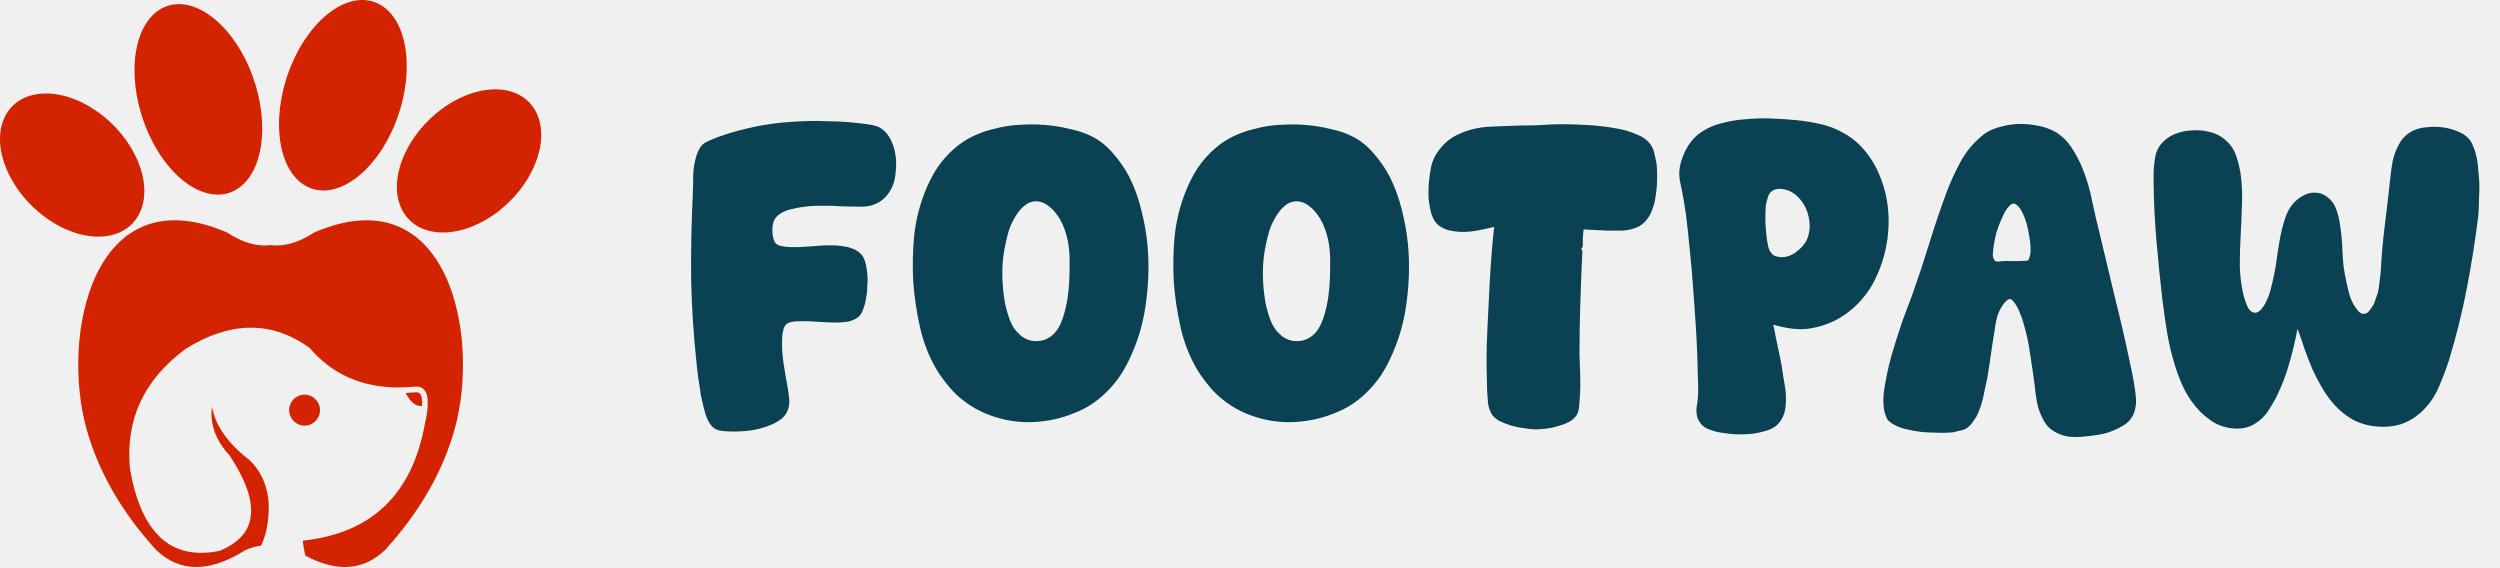
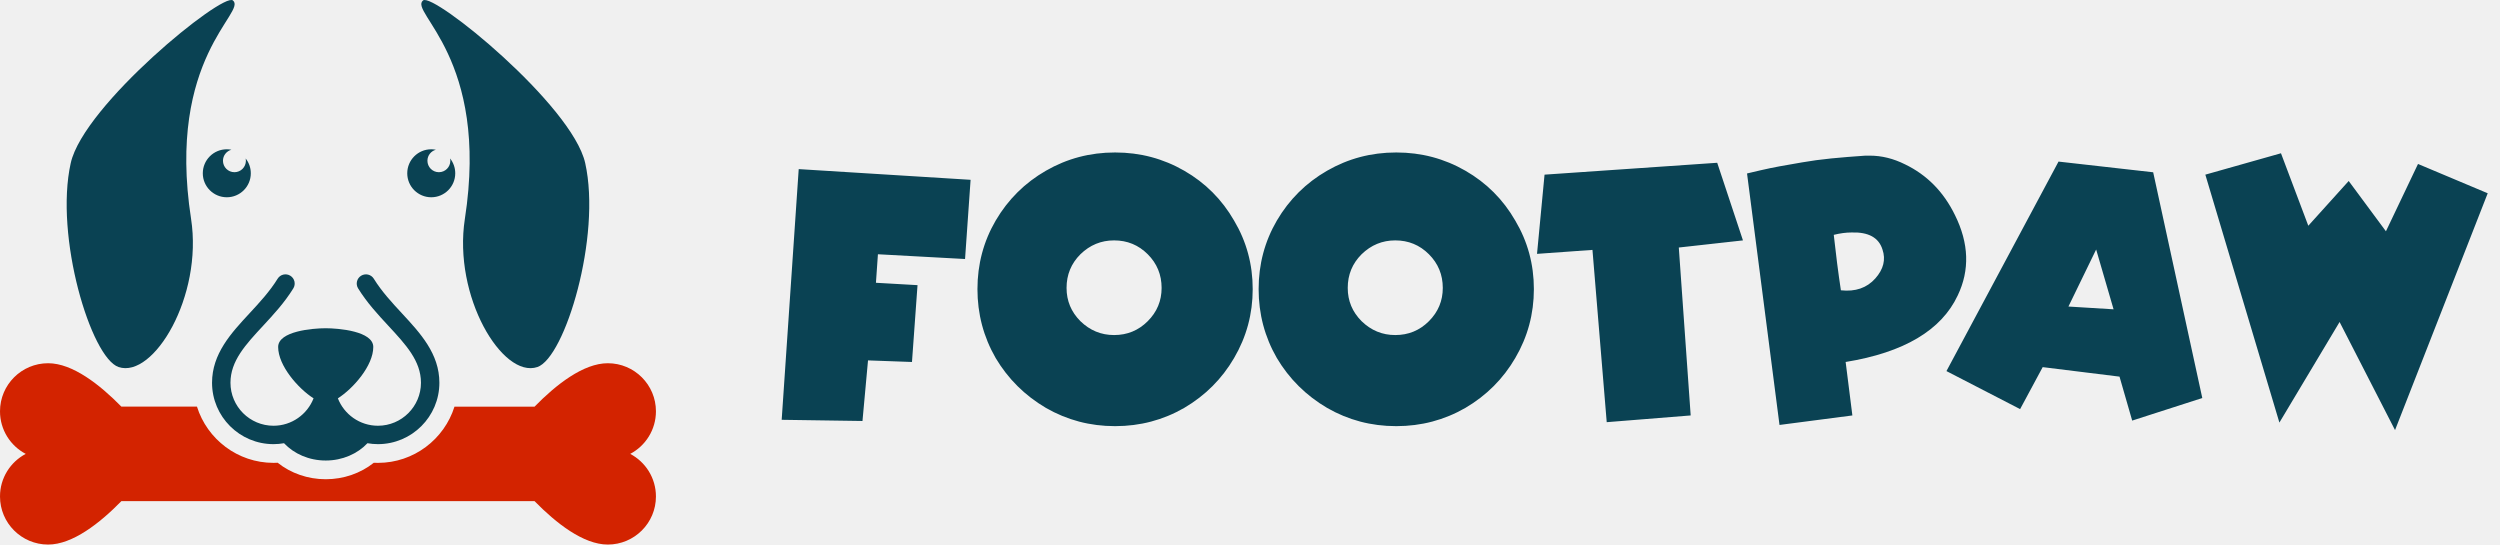
- <svg xmlns="http://www.w3.org/2000/svg" width="194" height="44" viewBox="0 0 194 44" fill="none">
-   <g clip-path="url(#clip0_273_1934)">
-     <path fill-rule="evenodd" clip-rule="evenodd" d="M14.42 27.062C17.887 24.907 21.088 24.883 24.018 26.991C25.744 29.01 28.008 30.035 30.807 30.066C31.259 30.07 31.723 30.05 32.201 30.003C32.997 29.94 33.315 30.564 33.158 31.873C33.121 32.177 33.058 32.517 32.97 32.895C31.983 38.369 28.828 41.389 23.501 41.956C23.539 42.381 23.607 42.77 23.708 43.123C24.805 43.707 25.824 44 26.765 44C27.909 44 28.941 43.565 29.862 42.697C32.519 39.791 34.32 36.684 35.26 33.377C37.341 26.062 34.784 13.552 24.382 18.042C23.361 18.706 22.404 19.042 21.512 19.049C21.339 19.051 21.168 19.04 21 19.017C20.831 19.04 20.661 19.051 20.488 19.049C19.596 19.042 18.639 18.706 17.619 18.042C7.215 13.552 4.658 26.062 6.74 33.377C7.68 36.684 9.48 39.791 12.139 42.697C13.058 43.565 14.091 44 15.235 44C16.389 44 17.66 43.56 19.049 42.681L19.065 42.673C19.465 42.508 19.863 42.396 20.261 42.338C20.387 42.06 20.5 41.765 20.598 41.451C21.18 39.024 20.779 37.116 19.393 35.726C17.7 34.436 16.718 33.045 16.447 31.553C16.278 32.917 16.737 34.183 17.825 35.351C20.282 39.081 20.017 41.546 17.03 42.748C13.282 43.514 10.97 41.408 10.094 36.432C9.704 32.6 11.146 29.476 14.42 27.062Z" fill="#D32300" />
-     <path fill-rule="evenodd" clip-rule="evenodd" d="M23.588 30.628C22.929 30.654 22.415 31.212 22.441 31.875C22.467 32.537 23.024 33.053 23.683 33.027C24.343 33 24.857 32.443 24.83 31.78C24.804 31.117 24.248 30.602 23.588 30.628Z" fill="#D32300" />
-     <path fill-rule="evenodd" clip-rule="evenodd" d="M29.674 0.47C31.825 1.899 32.194 6.158 30.501 9.979C28.806 13.801 25.691 15.742 23.54 14.312C21.39 12.883 21.02 8.624 22.715 4.803C24.408 0.981 27.525 -0.959 29.674 0.47Z" fill="#D32300" />
-     <path fill-rule="evenodd" clip-rule="evenodd" d="M41.647 8.794C42.725 11.083 41.251 14.594 38.353 16.635C35.455 18.674 32.231 18.473 31.152 16.183C30.073 13.894 31.548 10.383 34.446 8.342C37.344 6.302 40.569 6.504 41.647 8.794Z" fill="#D32300" />
-     <path fill-rule="evenodd" clip-rule="evenodd" d="M12.325 0.791C10.176 2.22 9.806 6.478 11.5 10.3C13.194 14.122 16.31 16.062 18.46 14.633C20.61 13.204 20.979 8.946 19.286 5.123C17.592 1.301 14.475 -0.638 12.325 0.791Z" fill="#D32300" />
-     <path fill-rule="evenodd" clip-rule="evenodd" d="M0.353 9.114C-0.725 11.403 0.749 14.915 3.647 16.955C6.545 18.995 9.769 18.793 10.848 16.504C11.926 14.214 10.452 10.703 7.554 8.663C4.656 6.622 1.432 6.824 0.353 9.114Z" fill="#D32300" />
-     <path fill-rule="evenodd" clip-rule="evenodd" d="M32.234 30.444C31.988 30.468 31.747 30.485 31.513 30.495L31.481 30.497C31.672 30.865 31.878 31.135 32.099 31.305C32.296 31.456 32.512 31.522 32.749 31.506C32.776 31.103 32.741 30.81 32.646 30.625C32.576 30.489 32.438 30.429 32.234 30.444Z" fill="#D32300" />
+ <svg xmlns="http://www.w3.org/2000/svg" width="202" height="44" viewBox="0 0 202 44" fill="none">
+   <path d="M63.16 33.92L64.536 13.664L78.424 14.528L77.976 20.928L70.936 20.544L70.776 22.848L74.136 23.04L73.688 29.248L70.136 29.12L69.688 34.016L63.16 33.92ZM90.114 12.32C92.119 12.32 93.975 12.811 95.682 13.792C97.388 14.773 98.732 16.117 99.714 17.824C100.716 19.509 101.218 21.355 101.218 23.36C101.218 25.365 100.716 27.221 99.714 28.928C98.732 30.613 97.388 31.957 95.682 32.96C93.975 33.941 92.119 34.432 90.114 34.432H90.082C88.076 34.432 86.22 33.941 84.514 32.96C82.807 31.957 81.452 30.613 80.45 28.928C79.468 27.221 78.978 25.365 78.978 23.36C78.978 21.355 79.468 19.509 80.45 17.824C81.452 16.117 82.807 14.773 84.514 13.792C86.22 12.811 88.076 12.32 90.082 12.32H90.114ZM90.018 19.424C88.972 19.424 88.066 19.797 87.298 20.544C86.551 21.291 86.178 22.197 86.178 23.264C86.178 24.309 86.551 25.205 87.298 25.952C88.066 26.699 88.972 27.072 90.018 27.072C91.084 27.072 91.991 26.699 92.738 25.952C93.484 25.205 93.858 24.309 93.858 23.264C93.858 22.197 93.484 21.291 92.738 20.544C91.991 19.797 91.084 19.424 90.018 19.424ZM112.833 12.32C114.838 12.32 116.694 12.811 118.401 13.792C120.107 14.773 121.451 16.117 122.433 17.824C123.435 19.509 123.937 21.355 123.937 23.36C123.937 25.365 123.435 27.221 122.433 28.928C121.451 30.613 120.107 31.957 118.401 32.96C116.694 33.941 114.838 34.432 112.833 34.432H112.801C110.795 34.432 108.939 33.941 107.233 32.96C105.526 31.957 104.171 30.613 103.169 28.928C102.187 27.221 101.697 25.365 101.697 23.36C101.697 21.355 102.187 19.509 103.169 17.824C104.171 16.117 105.526 14.773 107.233 13.792C108.939 12.811 110.795 12.32 112.801 12.32H112.833ZM112.737 19.424C111.691 19.424 110.785 19.797 110.017 20.544C109.27 21.291 108.897 22.197 108.897 23.264C108.897 24.309 109.27 25.205 110.017 25.952C110.785 26.699 111.691 27.072 112.737 27.072C113.803 27.072 114.71 26.699 115.457 25.952C116.203 25.205 116.577 24.309 116.577 23.264C116.577 22.197 116.203 21.291 115.457 20.544C114.71 19.797 113.803 19.424 112.737 19.424ZM128.671 20.192L124.191 20.512L124.799 14.112L138.751 13.152L140.831 19.424L135.647 20L136.607 33.568L129.823 34.112L128.671 20.192ZM151.08 12.576C152.04 12.576 152.989 12.811 153.928 13.28C155.699 14.133 157.043 15.499 157.96 17.376C159.091 19.659 159.165 21.824 158.184 23.872C156.861 26.688 153.843 28.48 149.128 29.248L149.672 33.568L143.784 34.336L141.16 14.016C141.331 13.973 141.693 13.888 142.248 13.76C142.803 13.632 143.315 13.525 143.784 13.44C144.275 13.355 144.883 13.248 145.608 13.12C146.333 12.992 147.123 12.885 147.976 12.8C148.851 12.715 149.768 12.64 150.728 12.576C150.856 12.576 150.973 12.576 151.08 12.576ZM149.608 18.784C149.16 18.784 148.68 18.848 148.168 18.976C148.339 20.555 148.531 22.048 148.744 23.456C149.917 23.584 150.845 23.264 151.528 22.496C152.189 21.749 152.381 20.971 152.104 20.16C151.805 19.2 150.973 18.741 149.608 18.784ZM166.329 13.056L173.977 13.92L177.945 32.16L172.281 33.984L171.257 30.432L165.049 29.664L163.225 33.056L157.273 29.984L166.329 13.056ZM169.369 20.16L167.129 24.768L170.777 24.992L169.369 20.16ZM178.191 14.112L184.303 12.384L186.511 18.24L189.775 14.624L192.783 18.688L195.375 13.248L201.007 15.616L193.519 34.752L189.039 26.016L184.175 34.144L178.191 14.112Z" fill="#0A4253" />
+   <g clip-path="url(#clip0_2001_2608)">
+     <path d="M20.265 14.002C20.265 13.549 20.11 13.135 19.85 12.806C19.862 12.864 19.869 12.926 19.869 12.988C19.869 13.5 19.454 13.914 18.942 13.914C18.431 13.914 18.016 13.499 18.016 12.988C18.016 12.562 18.306 12.207 18.698 12.099C18.578 12.076 18.453 12.062 18.326 12.062C17.255 12.062 16.386 12.93 16.386 14.001C16.386 15.072 17.255 15.939 18.326 15.939C19.397 15.94 20.265 15.072 20.265 14.002Z" fill="#0A4253" />
+     <path d="M36.388 12.988C36.388 13.5 35.973 13.914 35.462 13.914C34.95 13.914 34.536 13.499 34.536 12.988C34.536 12.562 34.825 12.207 35.218 12.099C35.097 12.076 34.973 12.062 34.845 12.062C33.774 12.062 32.906 12.93 32.906 14.001C32.906 15.072 33.774 15.939 34.845 15.939C35.916 15.939 36.784 15.072 36.784 14.001C36.784 13.549 36.629 13.134 36.37 12.805C36.382 12.865 36.388 12.926 36.388 12.988Z" fill="#0A4253" />
+     <path d="M18.816 0.034C17.986 -0.63 6.765 8.491 5.716 13.175C4.391 19.09 7.349 28.907 9.584 29.657C12.401 30.603 16.408 23.944 15.438 17.679C13.423 4.649 19.993 0.976 18.816 0.034Z" fill="#0A4253" />
+     <path d="M47.284 13.175C46.235 8.491 35.015 -0.63 34.184 0.034C33.007 0.976 39.577 4.649 37.562 17.679C36.592 23.944 40.599 30.603 43.416 29.657C45.651 28.907 48.609 19.09 47.284 13.175Z" fill="#0A4253" />
+     <path d="M50.922 36.674C52.157 36.024 52.999 34.727 53 33.235C53 31.089 51.259 29.349 49.111 29.349C47.137 29.349 44.938 31.074 43.192 32.857H36.722C35.898 35.486 33.437 37.4 30.538 37.4C30.427 37.4 30.316 37.397 30.204 37.391C29.135 38.244 27.759 38.722 26.32 38.722C24.881 38.722 23.505 38.244 22.436 37.39C22.323 37.396 22.21 37.399 22.098 37.399C19.199 37.399 16.739 35.486 15.915 32.856H9.808C8.061 31.074 5.862 29.349 3.888 29.349C1.74 29.349 0 31.089 0 33.235C0 34.728 0.842 36.024 2.078 36.674C0.842 37.325 0 38.621 0 40.114C0 42.261 1.74 44 3.888 44C5.862 44 8.062 42.275 9.808 40.492H43.191C44.938 42.275 47.137 44 49.111 44C51.259 44 53 42.261 53 40.114C52.999 38.622 52.158 37.326 50.922 36.674Z" fill="#D32300" />
+     <path d="M30.202 22.52C29.986 22.171 29.528 22.063 29.178 22.279C28.828 22.494 28.719 22.953 28.936 23.302C29.65 24.457 30.532 25.41 31.386 26.331C32.796 27.852 34.014 29.166 34.014 30.926C34.014 32.842 32.454 34.4 30.538 34.4C29.066 34.4 27.806 33.48 27.3 32.186C28.54 31.396 30.161 29.547 30.161 28.036C30.161 26.755 27.351 26.522 26.311 26.522C25.27 26.522 22.475 26.755 22.475 28.036C22.475 29.547 24.096 31.396 25.336 32.186C24.83 33.48 23.57 34.4 22.098 34.4C20.181 34.4 18.622 32.842 18.622 30.926C18.622 29.166 19.84 27.852 21.25 26.331C22.104 25.41 22.986 24.457 23.7 23.302C23.916 22.953 23.808 22.494 23.458 22.279C23.108 22.062 22.649 22.171 22.433 22.52C21.795 23.552 20.963 24.451 20.157 25.32C18.67 26.924 17.133 28.583 17.133 30.926C17.133 33.662 19.36 35.887 22.098 35.887C22.388 35.887 22.672 35.86 22.949 35.812C23.755 36.666 24.965 37.21 26.32 37.21C27.674 37.21 28.884 36.666 29.691 35.812C29.966 35.86 30.249 35.887 30.538 35.887C33.275 35.887 35.502 33.661 35.502 30.926C35.502 28.583 33.965 26.924 32.478 25.32C31.673 24.451 30.84 23.552 30.202 22.52Z" fill="#0A4253" />
  </g>
-   <path d="M61.12 31.848C60.992 32.189 60.747 32.467 60.384 32.68C60.043 32.893 59.648 33.064 59.2 33.192C58.773 33.32 58.325 33.405 57.856 33.448C57.387 33.491 56.971 33.501 56.608 33.48C56.373 33.48 56.128 33.459 55.872 33.416C55.637 33.373 55.435 33.267 55.264 33.096C55.072 32.904 54.901 32.595 54.752 32.168C54.624 31.72 54.507 31.24 54.4 30.728C54.315 30.216 54.24 29.725 54.176 29.256C54.112 28.765 54.069 28.392 54.048 28.136C53.813 25.96 53.675 23.795 53.632 21.64C53.611 19.485 53.653 17.309 53.76 15.112C53.781 14.664 53.792 14.216 53.792 13.768C53.792 13.299 53.845 12.851 53.952 12.424C53.995 12.211 54.059 12.008 54.144 11.816C54.229 11.603 54.347 11.411 54.496 11.24C54.624 11.112 54.848 10.984 55.168 10.856C55.488 10.707 55.829 10.579 56.192 10.472C56.555 10.344 56.907 10.237 57.248 10.152C57.589 10.067 57.845 10.003 58.016 9.96C58.912 9.747 59.808 9.597 60.704 9.512C61.621 9.427 62.539 9.384 63.456 9.384C63.669 9.384 64 9.395 64.448 9.416C64.896 9.416 65.365 9.437 65.856 9.48C66.368 9.523 66.848 9.576 67.296 9.64C67.744 9.704 68.064 9.789 68.256 9.896C68.576 10.067 68.832 10.323 69.024 10.664C69.216 10.984 69.355 11.347 69.44 11.752C69.525 12.136 69.557 12.541 69.536 12.968C69.515 13.395 69.461 13.779 69.376 14.12C69.205 14.696 68.896 15.165 68.448 15.528C68 15.869 67.477 16.04 66.88 16.04C66.453 16.04 65.909 16.029 65.248 16.008C64.608 15.965 63.947 15.955 63.264 15.976C62.603 15.997 61.984 16.083 61.408 16.232C60.853 16.36 60.448 16.584 60.192 16.904C60.021 17.117 59.936 17.427 59.936 17.832C59.936 18.237 60 18.557 60.128 18.792C60.192 18.899 60.299 18.984 60.448 19.048C60.597 19.091 60.757 19.123 60.928 19.144C61.12 19.165 61.301 19.176 61.472 19.176C61.643 19.176 61.792 19.176 61.92 19.176C62.411 19.155 62.912 19.123 63.424 19.08C63.936 19.037 64.437 19.027 64.928 19.048C65.163 19.069 65.397 19.101 65.632 19.144C65.867 19.187 66.101 19.261 66.336 19.368C66.571 19.475 66.773 19.645 66.944 19.88C67.093 20.136 67.189 20.413 67.232 20.712C67.275 20.989 67.307 21.277 67.328 21.576C67.328 21.768 67.317 22.013 67.296 22.312C67.296 22.589 67.264 22.877 67.2 23.176C67.157 23.475 67.083 23.752 66.976 24.008C66.891 24.264 66.773 24.456 66.624 24.584C66.389 24.776 66.101 24.904 65.76 24.968C65.44 25.011 65.131 25.032 64.832 25.032C64.64 25.032 64.363 25.021 64 25C63.659 24.979 63.285 24.957 62.88 24.936C62.496 24.915 62.133 24.915 61.792 24.936C61.451 24.957 61.205 25.021 61.056 25.128C60.928 25.235 60.843 25.373 60.8 25.544C60.757 25.715 60.725 25.885 60.704 26.056C60.661 26.76 60.693 27.464 60.8 28.168C60.907 28.872 61.024 29.565 61.152 30.248C61.195 30.504 61.227 30.771 61.248 31.048C61.269 31.325 61.227 31.592 61.12 31.848ZM83.316 32.072C82.377 32.456 81.385 32.68 80.34 32.744C79.316 32.808 78.313 32.691 77.332 32.392C76.393 32.115 75.55 31.688 74.804 31.112C74.398 30.813 74.025 30.461 73.684 30.056C73.342 29.651 73.033 29.235 72.756 28.808C72.137 27.784 71.689 26.675 71.412 25.48C71.134 24.264 70.953 23.059 70.868 21.864C70.804 20.691 70.825 19.517 70.932 18.344C71.06 17.149 71.337 16.008 71.764 14.92C72.02 14.259 72.34 13.629 72.724 13.032C73.129 12.435 73.598 11.912 74.132 11.464C74.558 11.101 75.017 10.803 75.508 10.568C75.998 10.333 76.51 10.152 77.044 10.024C77.812 9.811 78.59 9.693 79.38 9.672C80.19 9.629 80.98 9.661 81.748 9.768C82.238 9.832 82.729 9.928 83.22 10.056C83.71 10.163 84.18 10.323 84.628 10.536C85.289 10.856 85.865 11.304 86.356 11.88C86.868 12.456 87.294 13.075 87.636 13.736C88.041 14.547 88.35 15.4 88.564 16.296C88.798 17.192 88.958 18.099 89.044 19.016C89.172 20.424 89.14 21.864 88.948 23.336C88.777 24.787 88.404 26.163 87.828 27.464C87.593 28.019 87.305 28.563 86.964 29.096C86.622 29.608 86.228 30.077 85.78 30.504C85.054 31.208 84.233 31.731 83.316 32.072ZM79.124 25.96C79.486 26.301 79.913 26.472 80.404 26.472C80.894 26.472 81.321 26.312 81.684 25.992C82.004 25.715 82.26 25.299 82.452 24.744C82.644 24.189 82.782 23.592 82.868 22.952C82.953 22.291 82.996 21.651 82.996 21.032C83.017 20.392 83.006 19.859 82.964 19.432C82.921 18.877 82.804 18.333 82.612 17.8C82.42 17.245 82.142 16.765 81.78 16.36C81.588 16.147 81.364 15.965 81.108 15.816C80.852 15.667 80.585 15.603 80.308 15.624C79.988 15.645 79.7 15.773 79.444 16.008C79.188 16.221 78.964 16.499 78.772 16.84C78.58 17.16 78.42 17.501 78.292 17.864C78.185 18.227 78.1 18.568 78.036 18.888C77.865 19.635 77.78 20.392 77.78 21.16C77.78 21.928 77.844 22.685 77.972 23.432C78.057 23.88 78.185 24.339 78.356 24.808C78.526 25.277 78.782 25.661 79.124 25.96ZM103.535 32.072C102.596 32.456 101.604 32.68 100.559 32.744C99.534 32.808 98.532 32.691 97.55 32.392C96.612 32.115 95.769 31.688 95.022 31.112C94.617 30.813 94.244 30.461 93.903 30.056C93.561 29.651 93.252 29.235 92.975 28.808C92.356 27.784 91.908 26.675 91.63 25.48C91.353 24.264 91.172 23.059 91.087 21.864C91.022 20.691 91.044 19.517 91.15 18.344C91.278 17.149 91.556 16.008 91.983 14.92C92.239 14.259 92.558 13.629 92.942 13.032C93.348 12.435 93.817 11.912 94.35 11.464C94.777 11.101 95.236 10.803 95.727 10.568C96.217 10.333 96.729 10.152 97.263 10.024C98.031 9.811 98.809 9.693 99.599 9.672C100.409 9.629 101.199 9.661 101.967 9.768C102.457 9.832 102.948 9.928 103.439 10.056C103.929 10.163 104.399 10.323 104.847 10.536C105.508 10.856 106.084 11.304 106.575 11.88C107.087 12.456 107.513 13.075 107.855 13.736C108.26 14.547 108.569 15.4 108.783 16.296C109.017 17.192 109.177 18.099 109.263 19.016C109.391 20.424 109.359 21.864 109.167 23.336C108.996 24.787 108.623 26.163 108.047 27.464C107.812 28.019 107.524 28.563 107.183 29.096C106.841 29.608 106.447 30.077 105.999 30.504C105.273 31.208 104.452 31.731 103.535 32.072ZM99.343 25.96C99.705 26.301 100.132 26.472 100.623 26.472C101.113 26.472 101.54 26.312 101.903 25.992C102.223 25.715 102.479 25.299 102.671 24.744C102.863 24.189 103.001 23.592 103.087 22.952C103.172 22.291 103.215 21.651 103.215 21.032C103.236 20.392 103.225 19.859 103.183 19.432C103.14 18.877 103.023 18.333 102.831 17.8C102.639 17.245 102.361 16.765 101.999 16.36C101.807 16.147 101.583 15.965 101.327 15.816C101.071 15.667 100.804 15.603 100.527 15.624C100.207 15.645 99.918 15.773 99.662 16.008C99.406 16.221 99.183 16.499 98.99 16.84C98.799 17.16 98.638 17.501 98.51 17.864C98.404 18.227 98.319 18.568 98.254 18.888C98.084 19.635 97.999 20.392 97.999 21.16C97.999 21.928 98.062 22.685 98.191 23.432C98.276 23.88 98.404 24.339 98.575 24.808C98.745 25.277 99.001 25.661 99.343 25.96ZM122.409 32.104C122.303 32.317 122.121 32.509 121.865 32.68C121.609 32.829 121.321 32.947 121.001 33.032C120.681 33.139 120.351 33.213 120.009 33.256C119.689 33.299 119.412 33.32 119.177 33.32C118.921 33.32 118.612 33.288 118.249 33.224C117.887 33.181 117.535 33.107 117.193 33C116.852 32.893 116.543 32.765 116.265 32.616C115.988 32.445 115.796 32.243 115.689 32.008C115.561 31.752 115.487 31.485 115.465 31.208C115.444 30.931 115.423 30.643 115.401 30.344C115.359 29.171 115.348 28.008 115.369 26.856C115.412 25.704 115.465 24.541 115.529 23.368C115.572 22.408 115.625 21.448 115.689 20.488C115.753 19.528 115.839 18.568 115.945 17.608C115.519 17.715 115.071 17.811 114.601 17.896C114.153 17.981 113.705 18.013 113.257 17.992C112.959 17.971 112.671 17.928 112.393 17.864C112.116 17.779 111.86 17.651 111.625 17.48C111.391 17.288 111.209 17 111.081 16.616C110.975 16.232 110.9 15.827 110.857 15.4C110.836 14.952 110.847 14.515 110.889 14.088C110.932 13.64 110.985 13.267 111.049 12.968C111.156 12.456 111.391 11.976 111.753 11.528C112.137 11.059 112.575 10.707 113.065 10.472C113.855 10.088 114.697 9.875 115.593 9.832C116.489 9.789 117.375 9.757 118.249 9.736C118.719 9.736 119.177 9.725 119.625 9.704C120.095 9.661 120.564 9.64 121.033 9.64C121.908 9.64 122.793 9.672 123.689 9.736C124.244 9.779 124.809 9.853 125.385 9.96C125.961 10.045 126.505 10.205 127.017 10.44C127.487 10.611 127.839 10.867 128.073 11.208C128.244 11.443 128.351 11.699 128.393 11.976C128.457 12.232 128.511 12.488 128.553 12.744C128.596 13.213 128.607 13.683 128.585 14.152C128.564 14.621 128.511 15.08 128.425 15.528C128.383 15.784 128.308 16.04 128.201 16.296C128.116 16.552 127.988 16.787 127.817 17C127.561 17.363 127.209 17.608 126.761 17.736C126.505 17.821 126.228 17.875 125.929 17.896C125.652 17.896 125.364 17.896 125.065 17.896C125.001 17.896 124.863 17.896 124.649 17.896C124.436 17.875 124.212 17.864 123.977 17.864C123.743 17.843 123.519 17.832 123.305 17.832C123.092 17.811 122.953 17.8 122.889 17.8C122.868 18.013 122.847 18.227 122.825 18.44C122.825 18.632 122.825 18.835 122.825 19.048C122.825 19.155 122.793 19.219 122.729 19.24C122.708 19.261 122.708 19.304 122.729 19.368C122.772 19.411 122.793 19.453 122.793 19.496C122.729 20.84 122.676 22.173 122.633 23.496C122.591 24.797 122.569 26.12 122.569 27.464C122.569 27.677 122.58 28.008 122.601 28.456C122.623 28.883 122.633 29.341 122.633 29.832C122.633 30.301 122.612 30.749 122.569 31.176C122.548 31.603 122.495 31.912 122.409 32.104ZM135.877 33.672C135.621 33.693 135.301 33.704 134.917 33.704C134.554 33.704 134.181 33.672 133.797 33.608C133.413 33.565 133.05 33.48 132.709 33.352C132.389 33.245 132.154 33.096 132.005 32.904C131.77 32.627 131.653 32.328 131.653 32.008C131.632 31.965 131.632 31.837 131.653 31.624C131.696 31.411 131.717 31.283 131.717 31.24C131.76 30.899 131.781 30.568 131.781 30.248C131.781 29.907 131.77 29.565 131.749 29.224C131.728 27.88 131.674 26.547 131.589 25.224C131.504 23.901 131.408 22.568 131.301 21.224C131.194 20.029 131.077 18.835 130.949 17.64C130.821 16.445 130.629 15.261 130.373 14.088C130.266 13.576 130.298 13.043 130.469 12.488C130.64 11.933 130.885 11.443 131.205 11.016C131.482 10.653 131.824 10.355 132.229 10.12C132.656 9.864 133.093 9.683 133.541 9.576C134.16 9.405 134.789 9.299 135.429 9.256C136.069 9.192 136.709 9.171 137.349 9.192C138.032 9.213 138.704 9.256 139.365 9.32C140.026 9.384 140.677 9.491 141.317 9.64C141.893 9.768 142.448 9.981 142.981 10.28C143.514 10.557 143.984 10.909 144.389 11.336C144.944 11.912 145.392 12.573 145.733 13.32C146.074 14.067 146.309 14.835 146.437 15.624C146.586 16.563 146.597 17.523 146.469 18.504C146.341 19.464 146.085 20.381 145.701 21.256C145.21 22.429 144.464 23.411 143.461 24.2C142.629 24.84 141.701 25.256 140.677 25.448C140.186 25.555 139.674 25.576 139.141 25.512C138.608 25.448 138.096 25.341 137.605 25.192C137.648 25.363 137.712 25.683 137.797 26.152C137.904 26.621 138.01 27.123 138.117 27.656C138.224 28.168 138.309 28.669 138.373 29.16C138.458 29.629 138.512 29.949 138.533 30.12C138.597 30.568 138.608 31.037 138.565 31.528C138.522 31.997 138.362 32.413 138.085 32.776C137.85 33.075 137.52 33.288 137.093 33.416C136.666 33.544 136.261 33.629 135.877 33.672ZM137.925 19.912C138.352 20.019 138.789 19.933 139.237 19.656C139.685 19.357 140.005 19.016 140.197 18.632C140.389 18.227 140.464 17.779 140.421 17.288C140.378 16.776 140.24 16.317 140.005 15.912C139.834 15.613 139.61 15.347 139.333 15.112C139.056 14.877 138.757 14.739 138.437 14.696C138.266 14.653 138.096 14.643 137.925 14.664C137.754 14.685 137.605 14.749 137.477 14.856C137.349 14.941 137.253 15.091 137.189 15.304C137.125 15.496 137.072 15.709 137.029 15.944C137.008 16.179 136.997 16.413 136.997 16.648C136.997 16.883 136.997 17.075 136.997 17.224C136.997 17.352 137.008 17.533 137.029 17.768C137.05 17.981 137.072 18.216 137.093 18.472C137.136 18.707 137.178 18.941 137.221 19.176C137.285 19.389 137.36 19.539 137.445 19.624C137.573 19.795 137.733 19.891 137.925 19.912ZM161.562 33.896C161.263 33.917 160.964 33.917 160.666 33.896C160.388 33.875 160.122 33.811 159.866 33.704C159.247 33.469 158.81 33.085 158.554 32.552C158.319 32.125 158.159 31.688 158.074 31.24C157.988 30.771 157.924 30.301 157.882 29.832C157.775 29.021 157.658 28.221 157.53 27.432C157.423 26.621 157.252 25.832 157.018 25.064C156.954 24.808 156.868 24.563 156.762 24.328C156.676 24.072 156.559 23.837 156.41 23.624C156.367 23.539 156.303 23.453 156.218 23.368C156.132 23.261 156.047 23.208 155.962 23.208C155.876 23.208 155.78 23.261 155.674 23.368C155.567 23.475 155.492 23.56 155.45 23.624C155.236 23.923 155.076 24.253 154.97 24.616C154.884 24.957 154.82 25.309 154.778 25.672C154.671 26.291 154.575 26.909 154.49 27.528C154.404 28.147 154.308 28.765 154.202 29.384C154.095 29.875 153.988 30.376 153.882 30.888C153.775 31.379 153.604 31.859 153.37 32.328C153.263 32.499 153.146 32.669 153.018 32.84C152.89 33.011 152.74 33.149 152.57 33.256C152.42 33.341 152.26 33.395 152.09 33.416C151.919 33.459 151.748 33.501 151.578 33.544C151.151 33.587 150.724 33.597 150.298 33.576C149.892 33.576 149.476 33.555 149.05 33.512C148.687 33.469 148.335 33.405 147.994 33.32C147.652 33.256 147.322 33.139 147.002 32.968C146.874 32.904 146.746 32.819 146.618 32.712C146.49 32.605 146.404 32.477 146.362 32.328C146.148 31.837 146.095 31.165 146.202 30.312C146.33 29.437 146.522 28.531 146.778 27.592C147.055 26.653 147.343 25.747 147.642 24.872C147.962 23.997 148.218 23.315 148.41 22.824C148.879 21.501 149.316 20.179 149.722 18.856C150.127 17.533 150.575 16.211 151.066 14.888C151.364 14.099 151.716 13.331 152.122 12.584C152.527 11.837 153.039 11.197 153.658 10.664C153.978 10.365 154.34 10.141 154.746 9.992C155.172 9.843 155.599 9.736 156.026 9.672C156.623 9.587 157.231 9.597 157.85 9.704C158.49 9.789 159.066 9.981 159.578 10.28C160.047 10.579 160.442 10.973 160.762 11.464C161.082 11.955 161.348 12.456 161.562 12.968C161.924 13.843 162.191 14.739 162.362 15.656C162.554 16.573 162.767 17.491 163.002 18.408C163.386 20.029 163.77 21.64 164.154 23.24C164.559 24.84 164.932 26.461 165.274 28.104C165.38 28.573 165.476 29.043 165.562 29.512C165.647 29.96 165.711 30.429 165.754 30.92C165.775 31.176 165.754 31.443 165.69 31.72C165.647 31.976 165.551 32.211 165.402 32.424C165.252 32.659 165.05 32.851 164.794 33C164.559 33.149 164.314 33.277 164.058 33.384C163.674 33.555 163.268 33.672 162.842 33.736C162.415 33.8 161.988 33.853 161.562 33.896ZM154.65 19.624C154.628 19.795 154.65 19.955 154.714 20.104C154.778 20.253 154.895 20.317 155.066 20.296C155.428 20.253 155.791 20.243 156.154 20.264C156.516 20.264 156.879 20.253 157.242 20.232C157.37 20.232 157.444 20.168 157.466 20.04C157.508 19.912 157.54 19.784 157.562 19.656C157.583 19.336 157.572 19.027 157.53 18.728C157.487 18.408 157.434 18.099 157.37 17.8C157.263 17.224 157.071 16.701 156.794 16.232C156.666 16.061 156.559 15.944 156.474 15.88C156.303 15.752 156.132 15.773 155.962 15.944C155.812 16.093 155.684 16.264 155.578 16.456C155.322 16.947 155.108 17.459 154.938 17.992C154.788 18.525 154.692 19.069 154.65 19.624ZM146.682 28.488L146.65 28.552C146.671 28.552 146.692 28.541 146.714 28.52L146.682 28.488ZM174.992 32.872C174.629 33.107 174.224 33.235 173.776 33.256C173.349 33.277 172.933 33.224 172.528 33.096C172.165 32.989 171.835 32.829 171.536 32.616C171.237 32.403 170.96 32.168 170.704 31.912C170.256 31.443 169.872 30.909 169.552 30.312C169.253 29.715 169.008 29.107 168.816 28.488C168.539 27.613 168.325 26.739 168.176 25.864C168.027 24.968 167.899 24.072 167.792 23.176C167.621 21.683 167.472 20.2 167.344 18.728C167.216 17.256 167.141 15.773 167.12 14.28C167.12 13.939 167.12 13.608 167.12 13.288C167.141 12.968 167.173 12.648 167.216 12.328C167.28 11.859 167.451 11.464 167.728 11.144C168.005 10.824 168.347 10.579 168.752 10.408C169.157 10.237 169.595 10.141 170.064 10.12C170.555 10.077 171.035 10.12 171.504 10.248C171.952 10.355 172.347 10.557 172.688 10.856C173.093 11.197 173.381 11.635 173.552 12.168C173.723 12.68 173.84 13.203 173.904 13.736C173.989 14.504 174.011 15.272 173.968 16.04C173.947 16.808 173.915 17.576 173.872 18.344C173.829 19.112 173.808 19.88 173.808 20.648C173.829 21.416 173.925 22.173 174.096 22.92C174.16 23.155 174.256 23.432 174.384 23.752C174.512 24.051 174.693 24.221 174.928 24.264C175.099 24.285 175.259 24.221 175.408 24.072C175.557 23.901 175.675 23.741 175.76 23.592C175.995 23.165 176.165 22.696 176.272 22.184C176.4 21.672 176.507 21.171 176.592 20.68C176.677 20.04 176.773 19.4 176.88 18.76C176.987 18.099 177.147 17.459 177.36 16.84C177.488 16.477 177.669 16.147 177.904 15.848C178.16 15.549 178.437 15.325 178.736 15.176C179.035 15.005 179.344 14.931 179.664 14.952C180.005 14.952 180.325 15.069 180.624 15.304C180.923 15.539 181.136 15.827 181.264 16.168C181.392 16.509 181.488 16.861 181.552 17.224C181.68 17.971 181.755 18.739 181.776 19.528C181.797 20.296 181.893 21.053 182.064 21.8C182.128 22.12 182.203 22.44 182.288 22.76C182.373 23.08 182.501 23.389 182.672 23.688C182.779 23.859 182.907 24.029 183.056 24.2C183.227 24.349 183.408 24.392 183.6 24.328C183.707 24.285 183.803 24.2 183.888 24.072C183.995 23.944 184.091 23.805 184.176 23.656C184.261 23.485 184.325 23.315 184.368 23.144C184.432 22.973 184.485 22.824 184.528 22.696C184.592 22.397 184.635 22.109 184.656 21.832C184.699 21.555 184.731 21.267 184.752 20.968C184.816 19.752 184.923 18.557 185.072 17.384C185.221 16.211 185.36 15.016 185.488 13.8C185.531 13.352 185.595 12.904 185.68 12.456C185.787 11.987 185.957 11.549 186.192 11.144C186.32 10.909 186.48 10.707 186.672 10.536C186.885 10.344 187.12 10.195 187.376 10.088C187.675 9.96 188.027 9.885 188.432 9.864C188.837 9.821 189.243 9.832 189.648 9.896C190.053 9.96 190.427 10.067 190.768 10.216C191.131 10.365 191.419 10.568 191.632 10.824C191.76 10.995 191.856 11.176 191.92 11.368C192.005 11.539 192.069 11.72 192.112 11.912C192.219 12.296 192.283 12.691 192.304 13.096C192.347 13.48 192.379 13.875 192.4 14.28C192.4 14.707 192.389 15.133 192.368 15.56C192.368 15.987 192.347 16.413 192.304 16.84C192.069 18.717 191.771 20.595 191.408 22.472C191.045 24.328 190.587 26.163 190.032 27.976C189.797 28.701 189.52 29.427 189.2 30.152C188.88 30.856 188.443 31.464 187.888 31.976C187.397 32.424 186.853 32.744 186.256 32.936C185.659 33.107 185.051 33.16 184.432 33.096C183.835 33.053 183.248 32.893 182.672 32.616C182.117 32.317 181.616 31.923 181.168 31.432C180.805 31.027 180.485 30.589 180.208 30.12C179.931 29.651 179.675 29.16 179.44 28.648C179.227 28.136 179.024 27.613 178.832 27.08C178.661 26.547 178.48 26.024 178.288 25.512C178.117 26.408 177.904 27.304 177.648 28.2C177.392 29.096 177.061 29.96 176.656 30.792C176.443 31.197 176.208 31.592 175.952 31.976C175.696 32.339 175.376 32.637 174.992 32.872Z" fill="#0A4253" />
  <defs>
-     <clipPath id="clip0_273_1934">
-       <rect width="42" height="44" fill="white" />
+     <clipPath id="clip0_2001_2608">
+       <rect width="53" height="44" fill="white" />
    </clipPath>
  </defs>
</svg>
